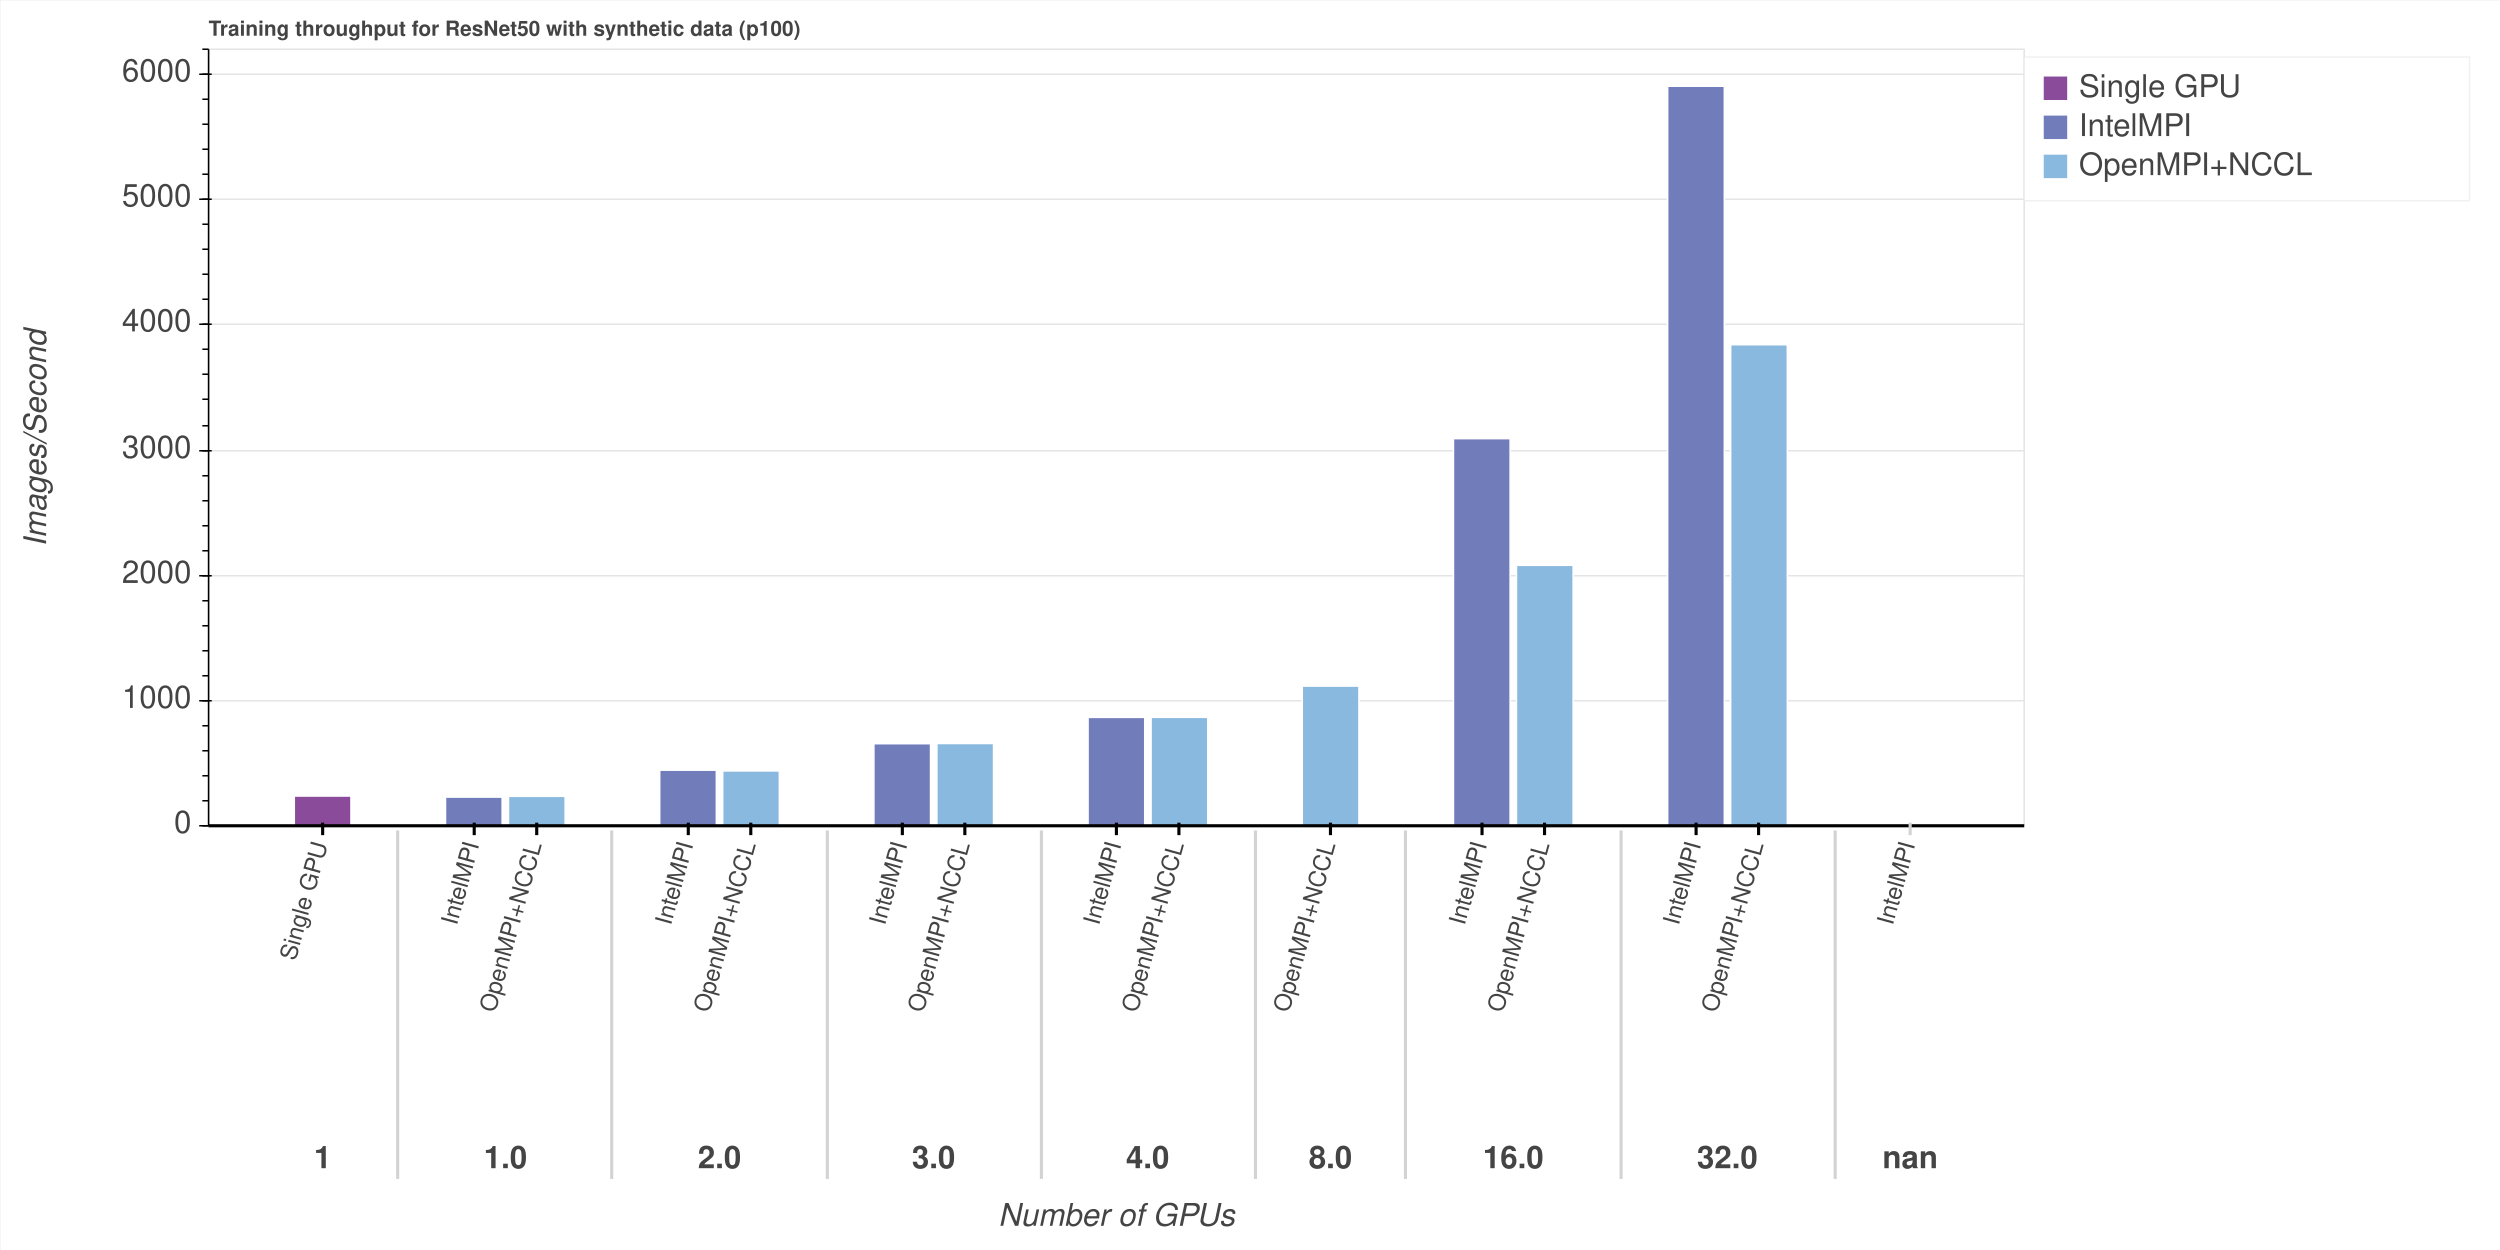
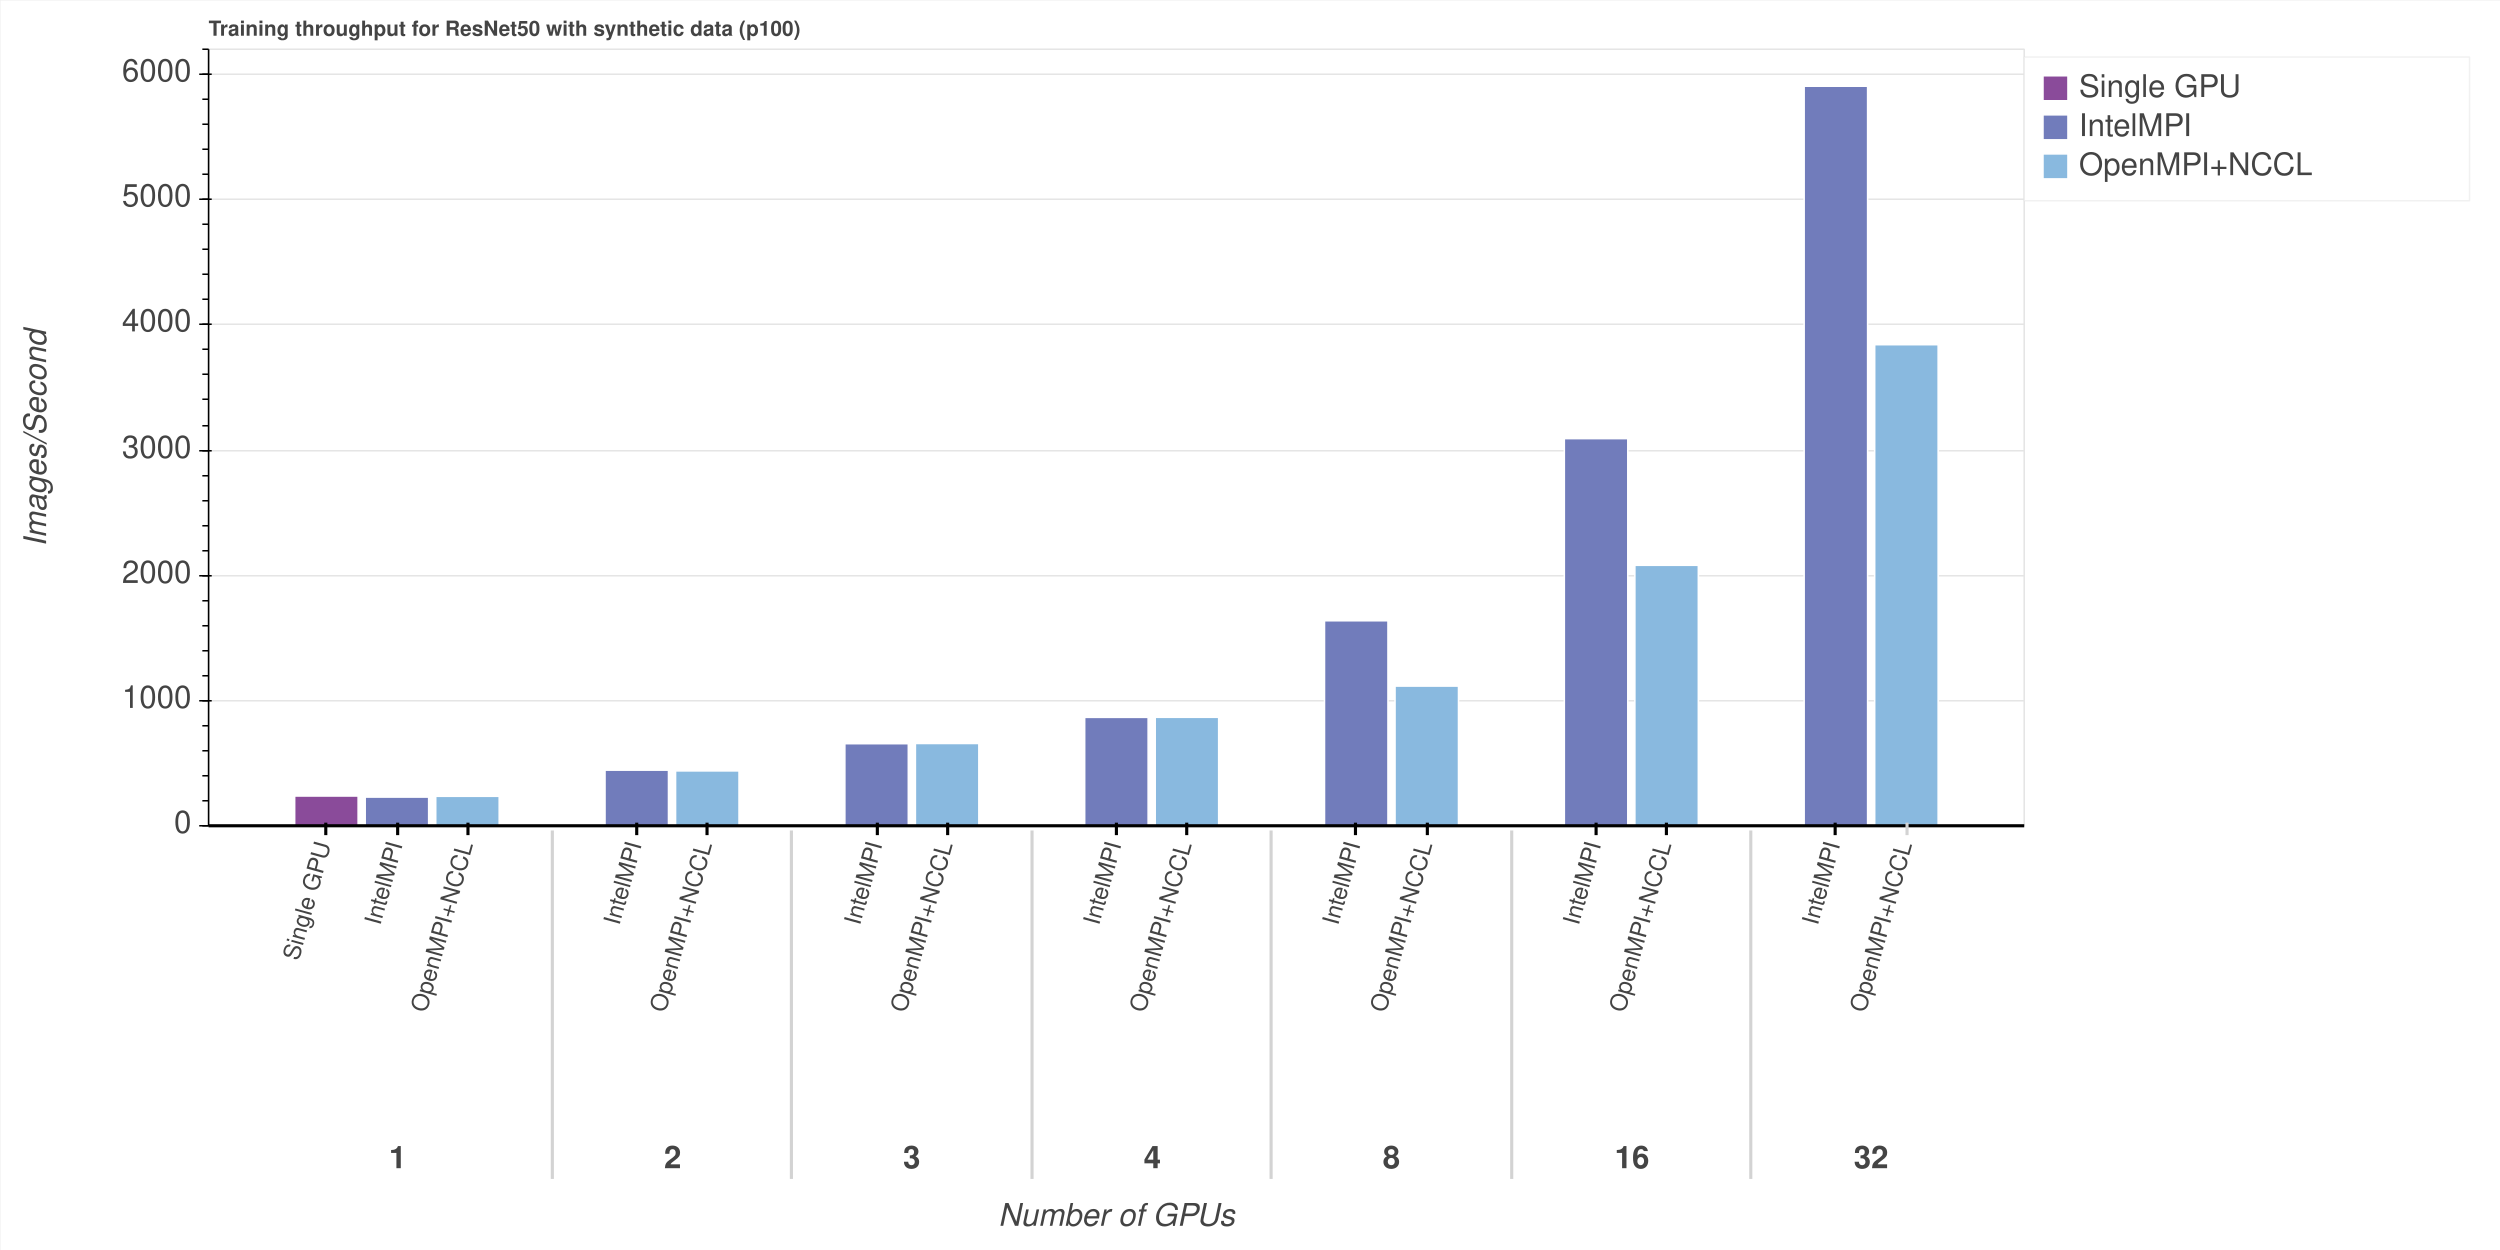
<svg xmlns="http://www.w3.org/2000/svg" version="1.1" width="1600" height="800" style="width: 1600px; height: 800px;">
  <defs>
-     <clipPath id="HxvTDMxRAUsT">
+     <clipPath id="mDvAvrctDUKO">
      <path fill="none" stroke="none" d=" M 133 31 L 1295 31 L 1295 528 L 133 528 L 133 31 Z" />
    </clipPath>
-     <clipPath id="einOHuRhyEaa">
+     <clipPath id="rTBOwOqoCaKw">
      <path fill="none" stroke="none" d=" M 133 31 L 1295 31 L 1295 528 L 133 528 L 133 31 Z" />
    </clipPath>
  </defs>
  <g>
    <g />
    <g />
    <g />
    <g transform="scale(1,1) translate(0.5,0.5)">
      <rect fill="#FFFFFF" stroke="none" x="0" y="0" width="1600" height="800" />
      <rect fill="#ffffff" stroke="none" x="0" y="0" width="1600" height="800" />
      <rect fill="#FFFFFF" stroke="none" x="133" y="31" width="1162" height="497" />
      <rect fill="#ffffff" stroke="none" x="133" y="31" width="1162" height="497" />
      <g>
        <rect fill="none" stroke="#e5e5e5" x="133" y="31" width="1162" height="497" stroke-linejoin="bevel" stroke-miterlimit="10" />
      </g>
-       <g clip-path="url(#HxvTDMxRAUsT)">
+       <g clip-path="url(#mDvAvrctDUKO)">
        <g>
          <g />
          <g>
            <path fill="none" stroke="#e5e5e5" paint-order="fill stroke markers" d=" M 133 448 L 1295 448" stroke-linejoin="bevel" stroke-miterlimit="10" />
            <path fill="none" stroke="#e5e5e5" paint-order="fill stroke markers" d=" M 133 368 L 1295 368" stroke-linejoin="bevel" stroke-miterlimit="10" />
            <path fill="none" stroke="#e5e5e5" paint-order="fill stroke markers" d=" M 133 288 L 1295 288" stroke-linejoin="bevel" stroke-miterlimit="10" />
            <path fill="none" stroke="#e5e5e5" paint-order="fill stroke markers" d=" M 133 207 L 1295 207" stroke-linejoin="bevel" stroke-miterlimit="10" />
            <path fill="none" stroke="#e5e5e5" paint-order="fill stroke markers" d=" M 133 127 L 1295 127" stroke-linejoin="bevel" stroke-miterlimit="10" />
            <path fill="none" stroke="#e5e5e5" paint-order="fill stroke markers" d=" M 133 47 L 1295 47" stroke-linejoin="bevel" stroke-miterlimit="10" />
          </g>
          <g>
            <path fill="none" stroke="none" />
-             <rect fill="#8a4b9a" stroke="none" x="187.834" y="508.954" width="36.287" height="19.046" />
-             <path fill="none" stroke="white" paint-order="fill stroke markers" d=" M 187.834 508.954 L 224.121 508.954 L 224.121 528 L 187.834 528 L 187.834 508.954 Z" stroke-linejoin="bevel" stroke-miterlimit="10" />
-             <rect fill="#717cbb" stroke="none" x="284.6" y="509.614" width="36.287" height="18.386" />
-             <path fill="none" stroke="white" paint-order="fill stroke markers" d=" M 284.6 509.614 L 320.888 509.614 L 320.888 528 L 284.6 528 L 284.6 509.614 Z" stroke-linejoin="bevel" stroke-miterlimit="10" />
-             <rect fill="#89b9df" stroke="none" x="324.92" y="509.139" width="36.287" height="18.861" />
-             <path fill="none" stroke="white" paint-order="fill stroke markers" d=" M 324.92 509.139 L 361.207 509.139 L 361.207 528 L 324.92 528 L 324.92 509.139 Z" stroke-linejoin="bevel" stroke-miterlimit="10" />
-             <rect fill="#717cbb" stroke="none" x="421.686" y="492.412" width="36.287" height="35.588" />
-             <path fill="none" stroke="white" paint-order="fill stroke markers" d=" M 421.686 492.412 L 457.973 492.412 L 457.973 528 L 421.686 528 L 421.686 492.412 Z" stroke-linejoin="bevel" stroke-miterlimit="10" />
-             <rect fill="#89b9df" stroke="none" x="462.005" y="492.85" width="36.287" height="35.15" />
-             <path fill="none" stroke="white" paint-order="fill stroke markers" d=" M 462.005 492.85 L 498.292 492.85 L 498.292 528 L 462.005 528 L 462.005 492.85 Z" stroke-linejoin="bevel" stroke-miterlimit="10" />
-             <rect fill="#717cbb" stroke="none" x="558.771" y="475.473" width="36.287" height="52.527" />
-             <path fill="none" stroke="white" paint-order="fill stroke markers" d=" M 558.771 475.473 L 595.058 475.473 L 595.058 528 L 558.771 528 L 558.771 475.473 Z" stroke-linejoin="bevel" stroke-miterlimit="10" />
-             <rect fill="#89b9df" stroke="none" x="599.09" y="475.34" width="36.287" height="52.66" />
-             <path fill="none" stroke="white" paint-order="fill stroke markers" d=" M 599.09 475.34 L 635.378 475.34 L 635.378 528 L 599.09 528 L 599.09 475.34 Z" stroke-linejoin="bevel" stroke-miterlimit="10" />
-             <rect fill="#717cbb" stroke="none" x="695.856" y="458.617" width="36.287" height="69.383" />
-             <path fill="none" stroke="white" paint-order="fill stroke markers" d=" M 695.856 458.617 L 732.144 458.617 L 732.144 528 L 695.856 528 L 695.856 458.617 Z" stroke-linejoin="bevel" stroke-miterlimit="10" />
-             <rect fill="#89b9df" stroke="none" x="736.176" y="458.572" width="36.287" height="69.428" />
-             <path fill="none" stroke="white" paint-order="fill stroke markers" d=" M 736.176 458.572 L 772.463 458.572 L 772.463 528 L 736.176 528 L 736.176 458.572 Z" stroke-linejoin="bevel" stroke-miterlimit="10" />
-             <rect fill="#89b9df" stroke="none" x="832.942" y="438.586" width="36.287" height="89.414" />
-             <path fill="none" stroke="white" paint-order="fill stroke markers" d=" M 832.942 438.586 L 869.229 438.586 L 869.229 528 L 832.942 528 L 832.942 438.586 Z" stroke-linejoin="bevel" stroke-miterlimit="10" />
-             <rect fill="#717cbb" stroke="none" x="929.708" y="280.233" width="36.287" height="247.767" />
-             <path fill="none" stroke="white" paint-order="fill stroke markers" d=" M 929.708 280.233 L 965.995 280.233 L 965.995 528 L 929.708 528 L 929.708 280.233 Z" stroke-linejoin="bevel" stroke-miterlimit="10" />
-             <rect fill="#89b9df" stroke="none" x="970.027" y="361.288" width="36.287" height="166.712" />
-             <path fill="none" stroke="white" paint-order="fill stroke markers" d=" M 970.027 361.288 L 1006.314 361.288 L 1006.314 528 L 970.027 528 L 970.027 361.288 Z" stroke-linejoin="bevel" stroke-miterlimit="10" />
-             <rect fill="#717cbb" stroke="none" x="1066.793" y="54.667" width="36.287" height="473.333" />
-             <path fill="none" stroke="white" paint-order="fill stroke markers" d=" M 1066.793 54.667 L 1103.08 54.667 L 1103.08 528 L 1066.793 528 L 1066.793 54.667 Z" stroke-linejoin="bevel" stroke-miterlimit="10" />
-             <rect fill="#89b9df" stroke="none" x="1107.112" y="220.096" width="36.287" height="307.904" />
-             <path fill="none" stroke="white" paint-order="fill stroke markers" d=" M 1107.112 220.096 L 1143.4 220.096 L 1143.4 528 L 1107.112 528 L 1107.112 220.096 Z" stroke-linejoin="bevel" stroke-miterlimit="10" />
-           </g>
-         </g>
-       </g>
-       <g clip-path="url(#einOHuRhyEaa)">
+             <rect fill="#8a4b9a" stroke="none" x="188.075" y="508.954" width="40.629" height="19.046" />
+             <path fill="none" stroke="white" paint-order="fill stroke markers" d=" M 188.075 508.954 L 228.705 508.954 L 228.705 528 L 188.075 528 L 188.075 508.954 Z" stroke-linejoin="bevel" stroke-miterlimit="10" />
+             <rect fill="#717cbb" stroke="none" x="233.219" y="509.614" width="40.629" height="18.386" />
+             <path fill="none" stroke="white" paint-order="fill stroke markers" d=" M 233.219 509.614 L 273.848 509.614 L 273.848 528 L 233.219 528 L 233.219 509.614 Z" stroke-linejoin="bevel" stroke-miterlimit="10" />
+             <rect fill="#89b9df" stroke="none" x="278.363" y="509.139" width="40.629" height="18.861" />
+             <path fill="none" stroke="white" paint-order="fill stroke markers" d=" M 278.363 509.139 L 318.992 509.139 L 318.992 528 L 278.363 528 L 278.363 509.139 Z" stroke-linejoin="bevel" stroke-miterlimit="10" />
+             <rect fill="#717cbb" stroke="none" x="386.708" y="492.412" width="40.629" height="35.588" />
+             <path fill="none" stroke="white" paint-order="fill stroke markers" d=" M 386.708 492.412 L 427.337 492.412 L 427.337 528 L 386.708 528 L 386.708 492.412 Z" stroke-linejoin="bevel" stroke-miterlimit="10" />
+             <rect fill="#89b9df" stroke="none" x="431.852" y="492.85" width="40.629" height="35.15" />
+             <path fill="none" stroke="white" paint-order="fill stroke markers" d=" M 431.852 492.85 L 472.481 492.85 L 472.481 528 L 431.852 528 L 431.852 492.85 Z" stroke-linejoin="bevel" stroke-miterlimit="10" />
+             <rect fill="#717cbb" stroke="none" x="540.197" y="475.473" width="40.629" height="52.527" />
+             <path fill="none" stroke="white" paint-order="fill stroke markers" d=" M 540.197 475.473 L 580.826 475.473 L 580.826 528 L 540.197 528 L 540.197 475.473 Z" stroke-linejoin="bevel" stroke-miterlimit="10" />
+             <rect fill="#89b9df" stroke="none" x="585.34" y="475.34" width="40.629" height="52.66" />
+             <path fill="none" stroke="white" paint-order="fill stroke markers" d=" M 585.34 475.34 L 625.97 475.34 L 625.97 528 L 585.34 528 L 585.34 475.34 Z" stroke-linejoin="bevel" stroke-miterlimit="10" />
+             <rect fill="#717cbb" stroke="none" x="693.685" y="458.617" width="40.629" height="69.383" />
+             <path fill="none" stroke="white" paint-order="fill stroke markers" d=" M 693.685 458.617 L 734.315 458.617 L 734.315 528 L 693.685 528 L 693.685 458.617 Z" stroke-linejoin="bevel" stroke-miterlimit="10" />
+             <rect fill="#89b9df" stroke="none" x="738.829" y="458.572" width="40.629" height="69.428" />
+             <path fill="none" stroke="white" paint-order="fill stroke markers" d=" M 738.829 458.572 L 779.458 458.572 L 779.458 528 L 738.829 528 L 738.829 458.572 Z" stroke-linejoin="bevel" stroke-miterlimit="10" />
+             <rect fill="#717cbb" stroke="none" x="847.174" y="396.794" width="40.629" height="131.206" />
+             <path fill="none" stroke="white" paint-order="fill stroke markers" d=" M 847.174 396.794 L 887.803 396.794 L 887.803 528 L 847.174 528 L 847.174 396.794 Z" stroke-linejoin="bevel" stroke-miterlimit="10" />
+             <rect fill="#89b9df" stroke="none" x="892.318" y="438.586" width="40.629" height="89.414" />
+             <path fill="none" stroke="white" paint-order="fill stroke markers" d=" M 892.318 438.586 L 932.947 438.586 L 932.947 528 L 892.318 528 L 892.318 438.586 Z" stroke-linejoin="bevel" stroke-miterlimit="10" />
+             <rect fill="#717cbb" stroke="none" x="1000.663" y="280.233" width="40.629" height="247.767" />
+             <path fill="none" stroke="white" paint-order="fill stroke markers" d=" M 1000.663 280.233 L 1041.292 280.233 L 1041.292 528 L 1000.663 528 L 1000.663 280.233 Z" stroke-linejoin="bevel" stroke-miterlimit="10" />
+             <rect fill="#89b9df" stroke="none" x="1045.807" y="361.288" width="40.629" height="166.712" />
+             <path fill="none" stroke="white" paint-order="fill stroke markers" d=" M 1045.807 361.288 L 1086.436 361.288 L 1086.436 528 L 1045.807 528 L 1045.807 361.288 Z" stroke-linejoin="bevel" stroke-miterlimit="10" />
+             <rect fill="#717cbb" stroke="none" x="1154.152" y="54.667" width="40.629" height="473.333" />
+             <path fill="none" stroke="white" paint-order="fill stroke markers" d=" M 1154.152 54.667 L 1194.781 54.667 L 1194.781 528 L 1154.152 528 L 1154.152 54.667 Z" stroke-linejoin="bevel" stroke-miterlimit="10" />
+             <rect fill="#89b9df" stroke="none" x="1199.295" y="220.096" width="40.629" height="307.904" />
+             <path fill="none" stroke="white" paint-order="fill stroke markers" d=" M 1199.295 220.096 L 1239.925 220.096 L 1239.925 528 L 1199.295 528 L 1199.295 220.096 Z" stroke-linejoin="bevel" stroke-miterlimit="10" />
+           </g>
+         </g>
+       </g>
+       <g clip-path="url(#rTBOwOqoCaKw)">
        <g />
      </g>
      <g>
        <g fill="#444444" stroke="lightgrey" stroke-linejoin="bevel" stroke-miterlimit="10" stroke-width="2">
          <path fill="none" stroke="black" paint-order="fill stroke markers" d=" M 133 528 L 1295 528" stroke-linejoin="bevel" stroke-miterlimit="10" />
-           <path fill="none" stroke="black" paint-order="fill stroke markers" d=" M 206 534 L 206 526" stroke-linejoin="bevel" stroke-miterlimit="10" />
-           <path fill="none" stroke="black" paint-order="fill stroke markers" d=" M 303 534 L 303 526" stroke-linejoin="bevel" stroke-miterlimit="10" />
-           <path fill="none" stroke="black" paint-order="fill stroke markers" d=" M 343 534 L 343 526" stroke-linejoin="bevel" stroke-miterlimit="10" />
-           <path fill="none" stroke="black" paint-order="fill stroke markers" d=" M 440 534 L 440 526" stroke-linejoin="bevel" stroke-miterlimit="10" />
-           <path fill="none" stroke="black" paint-order="fill stroke markers" d=" M 480 534 L 480 526" stroke-linejoin="bevel" stroke-miterlimit="10" />
-           <path fill="none" stroke="black" paint-order="fill stroke markers" d=" M 577 534 L 577 526" stroke-linejoin="bevel" stroke-miterlimit="10" />
-           <path fill="none" stroke="black" paint-order="fill stroke markers" d=" M 617 534 L 617 526" stroke-linejoin="bevel" stroke-miterlimit="10" />
+           <path fill="none" stroke="black" paint-order="fill stroke markers" d=" M 208 534 L 208 526" stroke-linejoin="bevel" stroke-miterlimit="10" />
+           <path fill="none" stroke="black" paint-order="fill stroke markers" d=" M 254 534 L 254 526" stroke-linejoin="bevel" stroke-miterlimit="10" />
+           <path fill="none" stroke="black" paint-order="fill stroke markers" d=" M 299 534 L 299 526" stroke-linejoin="bevel" stroke-miterlimit="10" />
+           <path fill="none" stroke="black" paint-order="fill stroke markers" d=" M 407 534 L 407 526" stroke-linejoin="bevel" stroke-miterlimit="10" />
+           <path fill="none" stroke="black" paint-order="fill stroke markers" d=" M 452 534 L 452 526" stroke-linejoin="bevel" stroke-miterlimit="10" />
+           <path fill="none" stroke="black" paint-order="fill stroke markers" d=" M 561 534 L 561 526" stroke-linejoin="bevel" stroke-miterlimit="10" />
+           <path fill="none" stroke="black" paint-order="fill stroke markers" d=" M 606 534 L 606 526" stroke-linejoin="bevel" stroke-miterlimit="10" />
          <path fill="none" stroke="black" paint-order="fill stroke markers" d=" M 714 534 L 714 526" stroke-linejoin="bevel" stroke-miterlimit="10" />
-           <path fill="none" stroke="black" paint-order="fill stroke markers" d=" M 754 534 L 754 526" stroke-linejoin="bevel" stroke-miterlimit="10" />
-           <path fill="none" stroke="black" paint-order="fill stroke markers" d=" M 851 534 L 851 526" stroke-linejoin="bevel" stroke-miterlimit="10" />
-           <path fill="none" stroke="black" paint-order="fill stroke markers" d=" M 948 534 L 948 526" stroke-linejoin="bevel" stroke-miterlimit="10" />
-           <path fill="none" stroke="black" paint-order="fill stroke markers" d=" M 988 534 L 988 526" stroke-linejoin="bevel" stroke-miterlimit="10" />
-           <path fill="none" stroke="black" paint-order="fill stroke markers" d=" M 1085 534 L 1085 526" stroke-linejoin="bevel" stroke-miterlimit="10" />
-           <path fill="none" stroke="black" paint-order="fill stroke markers" d=" M 1125 534 L 1125 526" stroke-linejoin="bevel" stroke-miterlimit="10" />
-           <path fill="" stroke="" paint-order="fill stroke markers" d=" M 1222 534 L 1222 526" stroke-linejoin="bevel" stroke-miterlimit="10" />
-           <g transform="translate(206,539) rotate(-74.48451,0,0)">
+           <path fill="none" stroke="black" paint-order="fill stroke markers" d=" M 759 534 L 759 526" stroke-linejoin="bevel" stroke-miterlimit="10" />
+           <path fill="none" stroke="black" paint-order="fill stroke markers" d=" M 867 534 L 867 526" stroke-linejoin="bevel" stroke-miterlimit="10" />
+           <path fill="none" stroke="black" paint-order="fill stroke markers" d=" M 913 534 L 913 526" stroke-linejoin="bevel" stroke-miterlimit="10" />
+           <path fill="none" stroke="black" paint-order="fill stroke markers" d=" M 1021 534 L 1021 526" stroke-linejoin="bevel" stroke-miterlimit="10" />
+           <path fill="none" stroke="black" paint-order="fill stroke markers" d=" M 1066 534 L 1066 526" stroke-linejoin="bevel" stroke-miterlimit="10" />
+           <path fill="none" stroke="black" paint-order="fill stroke markers" d=" M 1174 534 L 1174 526" stroke-linejoin="bevel" stroke-miterlimit="10" />
+           <path fill="" stroke="" paint-order="fill stroke markers" d=" M 1220 534 L 1220 526" stroke-linejoin="bevel" stroke-miterlimit="10" />
+           <g transform="translate(208,539) rotate(-74.48451,0,0)">
            <text fill="" stroke="none" font-family="helvetica" font-size="15px" font-style="normal" font-weight="normal" text-decoration="normal" x="0" y="0" text-anchor="end" dominant-baseline="central">Single GPU</text>
-             <g transform="rotate(74.48451,0,0) translate(-206,-539) translate(303,539) rotate(-74.48451,0,0)">
+             <g transform="rotate(74.48451,0,0) translate(-208,-539) translate(254,539) rotate(-74.48451,0,0)">
              <text fill="" stroke="none" font-family="helvetica" font-size="15px" font-style="normal" font-weight="normal" text-decoration="normal" x="0" y="0" text-anchor="end" dominant-baseline="central">IntelMPI</text>
-               <g transform="rotate(74.48451,0,0) translate(-303,-539) translate(343,539) rotate(-74.48451,0,0)">
+               <g transform="rotate(74.48451,0,0) translate(-254,-539) translate(299,539) rotate(-74.48451,0,0)">
                <text fill="" stroke="none" font-family="helvetica" font-size="15px" font-style="normal" font-weight="normal" text-decoration="normal" x="0" y="0" text-anchor="end" dominant-baseline="central">OpenMPI+NCCL</text>
-                 <g transform="rotate(74.48451,0,0) translate(-343,-539) translate(440,539) rotate(-74.48451,0,0)">
+                 <g transform="rotate(74.48451,0,0) translate(-299,-539) translate(407,539) rotate(-74.48451,0,0)">
                  <text fill="" stroke="none" font-family="helvetica" font-size="15px" font-style="normal" font-weight="normal" text-decoration="normal" x="0" y="0" text-anchor="end" dominant-baseline="central">IntelMPI</text>
-                   <g transform="rotate(74.48451,0,0) translate(-440,-539) translate(480,539) rotate(-74.48451,0,0)">
+                   <g transform="rotate(74.48451,0,0) translate(-407,-539) translate(452,539) rotate(-74.48451,0,0)">
                    <text fill="" stroke="none" font-family="helvetica" font-size="15px" font-style="normal" font-weight="normal" text-decoration="normal" x="0" y="0" text-anchor="end" dominant-baseline="central">OpenMPI+NCCL</text>
-                     <g transform="rotate(74.48451,0,0) translate(-480,-539) translate(577,539) rotate(-74.48451,0,0)">
+                     <g transform="rotate(74.48451,0,0) translate(-452,-539) translate(561,539) rotate(-74.48451,0,0)">
                      <text fill="" stroke="none" font-family="helvetica" font-size="15px" font-style="normal" font-weight="normal" text-decoration="normal" x="0" y="0" text-anchor="end" dominant-baseline="central">IntelMPI</text>
-                       <g transform="rotate(74.48451,0,0) translate(-577,-539) translate(617,539) rotate(-74.48451,0,0)">
+                       <g transform="rotate(74.48451,0,0) translate(-561,-539) translate(606,539) rotate(-74.48451,0,0)">
                        <text fill="" stroke="none" font-family="helvetica" font-size="15px" font-style="normal" font-weight="normal" text-decoration="normal" x="0" y="0" text-anchor="end" dominant-baseline="central">OpenMPI+NCCL</text>
-                         <g transform="rotate(74.48451,0,0) translate(-617,-539) translate(714,539) rotate(-74.48451,0,0)">
+                         <g transform="rotate(74.48451,0,0) translate(-606,-539) translate(714,539) rotate(-74.48451,0,0)">
                          <text fill="" stroke="none" font-family="helvetica" font-size="15px" font-style="normal" font-weight="normal" text-decoration="normal" x="0" y="0" text-anchor="end" dominant-baseline="central">IntelMPI</text>
-                           <g transform="rotate(74.48451,0,0) translate(-714,-539) translate(754,539) rotate(-74.48451,0,0)">
+                           <g transform="rotate(74.48451,0,0) translate(-714,-539) translate(759,539) rotate(-74.48451,0,0)">
                            <text fill="" stroke="none" font-family="helvetica" font-size="15px" font-style="normal" font-weight="normal" text-decoration="normal" x="0" y="0" text-anchor="end" dominant-baseline="central">OpenMPI+NCCL</text>
-                             <g transform="rotate(74.48451,0,0) translate(-754,-539) translate(851,539) rotate(-74.48451,0,0)">
-                               <text fill="" stroke="none" font-family="helvetica" font-size="15px" font-style="normal" font-weight="normal" text-decoration="normal" x="0" y="0" text-anchor="end" dominant-baseline="central">OpenMPI+NCCL</text>
-                               <g transform="rotate(74.48451,0,0) translate(-851,-539) translate(948,539) rotate(-74.48451,0,0)">
-                                 <text fill="" stroke="none" font-family="helvetica" font-size="15px" font-style="normal" font-weight="normal" text-decoration="normal" x="0" y="0" text-anchor="end" dominant-baseline="central">IntelMPI</text>
-                                 <g transform="rotate(74.48451,0,0) translate(-948,-539) translate(988,539) rotate(-74.48451,0,0)">
-                                   <text fill="" stroke="none" font-family="helvetica" font-size="15px" font-style="normal" font-weight="normal" text-decoration="normal" x="0" y="0" text-anchor="end" dominant-baseline="central">OpenMPI+NCCL</text>
-                                   <g transform="rotate(74.48451,0,0) translate(-988,-539) translate(1085,539) rotate(-74.48451,0,0)">
-                                     <text fill="" stroke="none" font-family="helvetica" font-size="15px" font-style="normal" font-weight="normal" text-decoration="normal" x="0" y="0" text-anchor="end" dominant-baseline="central">IntelMPI</text>
-                                     <g transform="rotate(74.48451,0,0) translate(-1085,-539) translate(1125,539) rotate(-74.48451,0,0)">
-                                       <text fill="" stroke="none" font-family="helvetica" font-size="15px" font-style="normal" font-weight="normal" text-decoration="normal" x="0" y="0" text-anchor="end" dominant-baseline="central">OpenMPI+NCCL</text>
-                                       <g transform="rotate(74.48451,0,0) translate(-1125,-539) translate(1222,539) rotate(-74.48451,0,0)">
-                                         <text fill="" stroke="none" font-family="helvetica" font-size="15px" font-style="normal" font-weight="normal" text-decoration="normal" x="0" y="0" text-anchor="end" dominant-baseline="central">IntelMPI</text>
-                                         <g transform="rotate(74.48451,0,0) translate(-1222,-539) translate(206,738) rotate(0,0,0)">
+                             <g transform="rotate(74.48451,0,0) translate(-759,-539) translate(867,539) rotate(-74.48451,0,0)">
+                               <text fill="" stroke="none" font-family="helvetica" font-size="15px" font-style="normal" font-weight="normal" text-decoration="normal" x="0" y="0" text-anchor="end" dominant-baseline="central">IntelMPI</text>
+                               <g transform="rotate(74.48451,0,0) translate(-867,-539) translate(913,539) rotate(-74.48451,0,0)">
+                                 <text fill="" stroke="none" font-family="helvetica" font-size="15px" font-style="normal" font-weight="normal" text-decoration="normal" x="0" y="0" text-anchor="end" dominant-baseline="central">OpenMPI+NCCL</text>
+                                 <g transform="rotate(74.48451,0,0) translate(-913,-539) translate(1021,539) rotate(-74.48451,0,0)">
+                                   <text fill="" stroke="none" font-family="helvetica" font-size="15px" font-style="normal" font-weight="normal" text-decoration="normal" x="0" y="0" text-anchor="end" dominant-baseline="central">IntelMPI</text>
+                                   <g transform="rotate(74.48451,0,0) translate(-1021,-539) translate(1066,539) rotate(-74.48451,0,0)">
+                                     <text fill="" stroke="none" font-family="helvetica" font-size="15px" font-style="normal" font-weight="normal" text-decoration="normal" x="0" y="0" text-anchor="end" dominant-baseline="central">OpenMPI+NCCL</text>
+                                     <g transform="rotate(74.48451,0,0) translate(-1066,-539) translate(1174,539) rotate(-74.48451,0,0)">
+                                       <text fill="" stroke="none" font-family="helvetica" font-size="15px" font-style="normal" font-weight="normal" text-decoration="normal" x="0" y="0" text-anchor="end" dominant-baseline="central">IntelMPI</text>
+                                       <g transform="rotate(74.48451,0,0) translate(-1174,-539) translate(1220,539) rotate(-74.48451,0,0)">
+                                         <text fill="" stroke="none" font-family="helvetica" font-size="15px" font-style="normal" font-weight="normal" text-decoration="normal" x="0" y="0" text-anchor="end" dominant-baseline="central">OpenMPI+NCCL</text>
+                                         <g transform="rotate(74.48451,0,0) translate(-1220,-539) translate(254,738) rotate(0,0,0)">
                                          <text fill="" stroke="none" font-family="helvetica" font-size="20px" font-style="normal" font-weight="bold" text-decoration="normal" x="0" y="0" text-anchor="middle" dominant-baseline="hanging">1</text>
-                                           <g transform="rotate(0,0,0) translate(-206,-738) translate(323,738) rotate(0,0,0)">
-                                             <text fill="" stroke="none" font-family="helvetica" font-size="20px" font-style="normal" font-weight="bold" text-decoration="normal" x="0" y="0" text-anchor="middle" dominant-baseline="hanging">1.0</text>
-                                             <g transform="rotate(0,0,0) translate(-323,-738) translate(460,738) rotate(0,0,0)">
-                                               <text fill="" stroke="none" font-family="helvetica" font-size="20px" font-style="normal" font-weight="bold" text-decoration="normal" x="0" y="0" text-anchor="middle" dominant-baseline="hanging">2.0</text>
-                                               <g transform="rotate(0,0,0) translate(-460,-738) translate(597,738) rotate(0,0,0)">
-                                                 <text fill="" stroke="none" font-family="helvetica" font-size="20px" font-style="normal" font-weight="bold" text-decoration="normal" x="0" y="0" text-anchor="middle" dominant-baseline="hanging">3.0</text>
-                                                 <g transform="rotate(0,0,0) translate(-597,-738) translate(734,738) rotate(0,0,0)">
-                                                   <text fill="" stroke="none" font-family="helvetica" font-size="20px" font-style="normal" font-weight="bold" text-decoration="normal" x="0" y="0" text-anchor="middle" dominant-baseline="hanging">4.0</text>
-                                                   <g transform="rotate(0,0,0) translate(-734,-738) translate(851,738) rotate(0,0,0)">
-                                                     <text fill="" stroke="none" font-family="helvetica" font-size="20px" font-style="normal" font-weight="bold" text-decoration="normal" x="0" y="0" text-anchor="middle" dominant-baseline="hanging">8.0</text>
-                                                     <g transform="rotate(0,0,0) translate(-851,-738) translate(968,738) rotate(0,0,0)">
-                                                       <text fill="" stroke="none" font-family="helvetica" font-size="20px" font-style="normal" font-weight="bold" text-decoration="normal" x="0" y="0" text-anchor="middle" dominant-baseline="hanging">16.0</text>
-                                                       <g transform="rotate(0,0,0) translate(-968,-738) translate(1105,738) rotate(0,0,0)">
-                                                         <text fill="" stroke="none" font-family="helvetica" font-size="20px" font-style="normal" font-weight="bold" text-decoration="normal" x="0" y="0" text-anchor="middle" dominant-baseline="hanging">32.0</text>
-                                                         <g transform="rotate(0,0,0) translate(-1105,-738) translate(1222,738) rotate(0,0,0)">
-                                                           <text fill="" stroke="none" font-family="helvetica" font-size="20px" font-style="normal" font-weight="bold" text-decoration="normal" x="0" y="0" text-anchor="middle" dominant-baseline="hanging">nan</text>
-                                                           <g transform="rotate(0,0,0) translate(-1222,-738) translate(714,771) rotate(0,0,0)">
-                                                             <text fill="" stroke="none" font-family="helvetica" font-size="20px" font-style="italic" font-weight="normal" text-decoration="normal" x="0" y="0" text-anchor="middle" dominant-baseline="hanging">Number of GPUs</text>
-                                                             <g transform="rotate(0,0,0) translate(-714,-771)">
-                                                               <path fill="none" stroke="" paint-order="fill stroke markers" d=" M 254 754 L 254 531" />
-                                                               <path fill="none" stroke="" paint-order="fill stroke markers" d=" M 391 754 L 391 531" />
-                                                               <path fill="none" stroke="" paint-order="fill stroke markers" d=" M 529 754 L 529 531" />
-                                                               <path fill="none" stroke="" paint-order="fill stroke markers" d=" M 666 754 L 666 531" />
-                                                               <path fill="none" stroke="" paint-order="fill stroke markers" d=" M 803 754 L 803 531" />
-                                                               <path fill="none" stroke="" paint-order="fill stroke markers" d=" M 899 754 L 899 531" />
-                                                               <path fill="none" stroke="" paint-order="fill stroke markers" d=" M 1037 754 L 1037 531" />
-                                                               <path fill="none" stroke="" paint-order="fill stroke markers" d=" M 1174 754 L 1174 531" />
-                                                             </g>
-                                                           </g>
+                                           <g transform="rotate(0,0,0) translate(-254,-738) translate(430,738) rotate(0,0,0)">
+                                             <text fill="" stroke="none" font-family="helvetica" font-size="20px" font-style="normal" font-weight="bold" text-decoration="normal" x="0" y="0" text-anchor="middle" dominant-baseline="hanging">2</text>
+                                             <g transform="rotate(0,0,0) translate(-430,-738) translate(583,738) rotate(0,0,0)">
+                                               <text fill="" stroke="none" font-family="helvetica" font-size="20px" font-style="normal" font-weight="bold" text-decoration="normal" x="0" y="0" text-anchor="middle" dominant-baseline="hanging">3</text>
+                                               <g transform="rotate(0,0,0) translate(-583,-738) translate(737,738) rotate(0,0,0)">
+                                                 <text fill="" stroke="none" font-family="helvetica" font-size="20px" font-style="normal" font-weight="bold" text-decoration="normal" x="0" y="0" text-anchor="middle" dominant-baseline="hanging">4</text>
+                                                 <g transform="rotate(0,0,0) translate(-737,-738) translate(890,738) rotate(0,0,0)">
+                                                   <text fill="" stroke="none" font-family="helvetica" font-size="20px" font-style="normal" font-weight="bold" text-decoration="normal" x="0" y="0" text-anchor="middle" dominant-baseline="hanging">8</text>
+                                                   <g transform="rotate(0,0,0) translate(-890,-738) translate(1044,738) rotate(0,0,0)">
+                                                     <text fill="" stroke="none" font-family="helvetica" font-size="20px" font-style="normal" font-weight="bold" text-decoration="normal" x="0" y="0" text-anchor="middle" dominant-baseline="hanging">16</text>
+                                                     <g transform="rotate(0,0,0) translate(-1044,-738) translate(1197,738) rotate(0,0,0)">
+                                                       <text fill="" stroke="none" font-family="helvetica" font-size="20px" font-style="normal" font-weight="bold" text-decoration="normal" x="0" y="0" text-anchor="middle" dominant-baseline="hanging">32</text>
+                                                       <g transform="rotate(0,0,0) translate(-1197,-738) translate(714,771) rotate(0,0,0)">
+                                                         <text fill="" stroke="none" font-family="helvetica" font-size="20px" font-style="italic" font-weight="normal" text-decoration="normal" x="0" y="0" text-anchor="middle" dominant-baseline="hanging">Number of GPUs</text>
+                                                         <g transform="rotate(0,0,0) translate(-714,-771)">
+                                                           <path fill="none" stroke="" paint-order="fill stroke markers" d=" M 353 754 L 353 531" />
+                                                           <path fill="none" stroke="" paint-order="fill stroke markers" d=" M 506 754 L 506 531" />
+                                                           <path fill="none" stroke="" paint-order="fill stroke markers" d=" M 660 754 L 660 531" />
+                                                           <path fill="none" stroke="" paint-order="fill stroke markers" d=" M 813 754 L 813 531" />
+                                                           <path fill="none" stroke="" paint-order="fill stroke markers" d=" M 967 754 L 967 531" />
+                                                           <path fill="none" stroke="" paint-order="fill stroke markers" d=" M 1120 754 L 1120 531" />
                                                        </g>
                                                      </g>
                                                    </g>
                                                  </g>
                                                </g>
                                              </g>
                                            </g>
                                          </g>
                                        </g>
                                      </g>
                                    </g>
                                  </g>
                                </g>
                              </g>
                            </g>
                          </g>
                        </g>
                      </g>
                    </g>
                  </g>
                </g>
              </g>
            </g>
          </g>
        </g>
        <g fill="#444444">
          <path fill="none" stroke="black" paint-order="fill stroke markers" d=" M 133 528 L 133 31" stroke-linejoin="bevel" stroke-miterlimit="10" />
          <path fill="none" stroke="black" paint-order="fill stroke markers" d=" M 127 528 L 135 528" stroke-linejoin="bevel" stroke-miterlimit="10" />
          <path fill="none" stroke="black" paint-order="fill stroke markers" d=" M 127 448 L 135 448" stroke-linejoin="bevel" stroke-miterlimit="10" />
          <path fill="none" stroke="black" paint-order="fill stroke markers" d=" M 127 368 L 135 368" stroke-linejoin="bevel" stroke-miterlimit="10" />
          <path fill="none" stroke="black" paint-order="fill stroke markers" d=" M 127 288 L 135 288" stroke-linejoin="bevel" stroke-miterlimit="10" />
          <path fill="none" stroke="black" paint-order="fill stroke markers" d=" M 127 207 L 135 207" stroke-linejoin="bevel" stroke-miterlimit="10" />
          <path fill="none" stroke="black" paint-order="fill stroke markers" d=" M 127 127 L 135 127" stroke-linejoin="bevel" stroke-miterlimit="10" />
          <path fill="none" stroke="black" paint-order="fill stroke markers" d=" M 127 47 L 135 47" stroke-linejoin="bevel" stroke-miterlimit="10" />
          <path fill="none" stroke="black" paint-order="fill stroke markers" d=" M 129 528 L 133 528" stroke-linejoin="bevel" stroke-miterlimit="10" />
          <path fill="none" stroke="black" paint-order="fill stroke markers" d=" M 129 512 L 133 512" stroke-linejoin="bevel" stroke-miterlimit="10" />
          <path fill="none" stroke="black" paint-order="fill stroke markers" d=" M 129 496 L 133 496" stroke-linejoin="bevel" stroke-miterlimit="10" />
          <path fill="none" stroke="black" paint-order="fill stroke markers" d=" M 129 480 L 133 480" stroke-linejoin="bevel" stroke-miterlimit="10" />
          <path fill="none" stroke="black" paint-order="fill stroke markers" d=" M 129 464 L 133 464" stroke-linejoin="bevel" stroke-miterlimit="10" />
          <path fill="none" stroke="black" paint-order="fill stroke markers" d=" M 129 448 L 133 448" stroke-linejoin="bevel" stroke-miterlimit="10" />
          <path fill="none" stroke="black" paint-order="fill stroke markers" d=" M 129 432 L 133 432" stroke-linejoin="bevel" stroke-miterlimit="10" />
          <path fill="none" stroke="black" paint-order="fill stroke markers" d=" M 129 416 L 133 416" stroke-linejoin="bevel" stroke-miterlimit="10" />
          <path fill="none" stroke="black" paint-order="fill stroke markers" d=" M 129 400 L 133 400" stroke-linejoin="bevel" stroke-miterlimit="10" />
          <path fill="none" stroke="black" paint-order="fill stroke markers" d=" M 129 384 L 133 384" stroke-linejoin="bevel" stroke-miterlimit="10" />
          <path fill="none" stroke="black" paint-order="fill stroke markers" d=" M 129 368 L 133 368" stroke-linejoin="bevel" stroke-miterlimit="10" />
          <path fill="none" stroke="black" paint-order="fill stroke markers" d=" M 129 352 L 133 352" stroke-linejoin="bevel" stroke-miterlimit="10" />
          <path fill="none" stroke="black" paint-order="fill stroke markers" d=" M 129 336 L 133 336" stroke-linejoin="bevel" stroke-miterlimit="10" />
          <path fill="none" stroke="black" paint-order="fill stroke markers" d=" M 129 320 L 133 320" stroke-linejoin="bevel" stroke-miterlimit="10" />
          <path fill="none" stroke="black" paint-order="fill stroke markers" d=" M 129 304 L 133 304" stroke-linejoin="bevel" stroke-miterlimit="10" />
          <path fill="none" stroke="black" paint-order="fill stroke markers" d=" M 129 288 L 133 288" stroke-linejoin="bevel" stroke-miterlimit="10" />
          <path fill="none" stroke="black" paint-order="fill stroke markers" d=" M 129 272 L 133 272" stroke-linejoin="bevel" stroke-miterlimit="10" />
          <path fill="none" stroke="black" paint-order="fill stroke markers" d=" M 129 255 L 133 255" stroke-linejoin="bevel" stroke-miterlimit="10" />
          <path fill="none" stroke="black" paint-order="fill stroke markers" d=" M 129 239 L 133 239" stroke-linejoin="bevel" stroke-miterlimit="10" />
          <path fill="none" stroke="black" paint-order="fill stroke markers" d=" M 129 223 L 133 223" stroke-linejoin="bevel" stroke-miterlimit="10" />
          <path fill="none" stroke="black" paint-order="fill stroke markers" d=" M 129 207 L 133 207" stroke-linejoin="bevel" stroke-miterlimit="10" />
          <path fill="none" stroke="black" paint-order="fill stroke markers" d=" M 129 191 L 133 191" stroke-linejoin="bevel" stroke-miterlimit="10" />
          <path fill="none" stroke="black" paint-order="fill stroke markers" d=" M 129 175 L 133 175" stroke-linejoin="bevel" stroke-miterlimit="10" />
          <path fill="none" stroke="black" paint-order="fill stroke markers" d=" M 129 159 L 133 159" stroke-linejoin="bevel" stroke-miterlimit="10" />
          <path fill="none" stroke="black" paint-order="fill stroke markers" d=" M 129 143 L 133 143" stroke-linejoin="bevel" stroke-miterlimit="10" />
          <path fill="none" stroke="black" paint-order="fill stroke markers" d=" M 129 127 L 133 127" stroke-linejoin="bevel" stroke-miterlimit="10" />
          <path fill="none" stroke="black" paint-order="fill stroke markers" d=" M 129 111 L 133 111" stroke-linejoin="bevel" stroke-miterlimit="10" />
          <path fill="none" stroke="black" paint-order="fill stroke markers" d=" M 129 95 L 133 95" stroke-linejoin="bevel" stroke-miterlimit="10" />
          <path fill="none" stroke="black" paint-order="fill stroke markers" d=" M 129 79 L 133 79" stroke-linejoin="bevel" stroke-miterlimit="10" />
          <path fill="none" stroke="black" paint-order="fill stroke markers" d=" M 129 63 L 133 63" stroke-linejoin="bevel" stroke-miterlimit="10" />
          <path fill="none" stroke="black" paint-order="fill stroke markers" d=" M 129 47 L 133 47" stroke-linejoin="bevel" stroke-miterlimit="10" />
          <path fill="" stroke="black" paint-order="fill stroke markers" d=" M 129 31 L 133 31" stroke-linejoin="bevel" stroke-miterlimit="10" />
          <g transform="translate(122,528) rotate(0,0,0)">
            <text fill="" stroke="none" font-family="helvetica" font-size="20px" font-style="normal" font-weight="normal" text-decoration="normal" x="0" y="0" text-anchor="end" dominant-baseline="central">0</text>
            <g transform="rotate(0,0,0) translate(-122,-528) translate(122,448) rotate(0,0,0)">
              <text fill="" stroke="none" font-family="helvetica" font-size="20px" font-style="normal" font-weight="normal" text-decoration="normal" x="0" y="0" text-anchor="end" dominant-baseline="central">1000</text>
              <g transform="rotate(0,0,0) translate(-122,-448) translate(122,368) rotate(0,0,0)">
                <text fill="" stroke="none" font-family="helvetica" font-size="20px" font-style="normal" font-weight="normal" text-decoration="normal" x="0" y="0" text-anchor="end" dominant-baseline="central">2000</text>
                <g transform="rotate(0,0,0) translate(-122,-368) translate(122,288) rotate(0,0,0)">
                  <text fill="" stroke="none" font-family="helvetica" font-size="20px" font-style="normal" font-weight="normal" text-decoration="normal" x="0" y="0" text-anchor="end" dominant-baseline="central">3000</text>
                  <g transform="rotate(0,0,0) translate(-122,-288) translate(122,207) rotate(0,0,0)">
                    <text fill="" stroke="none" font-family="helvetica" font-size="20px" font-style="normal" font-weight="normal" text-decoration="normal" x="0" y="0" text-anchor="end" dominant-baseline="central">4000</text>
                    <g transform="rotate(0,0,0) translate(-122,-207) translate(122,127) rotate(0,0,0)">
                      <text fill="" stroke="none" font-family="helvetica" font-size="20px" font-style="normal" font-weight="normal" text-decoration="normal" x="0" y="0" text-anchor="end" dominant-baseline="central">5000</text>
                      <g transform="rotate(0,0,0) translate(-122,-127) translate(122,47) rotate(0,0,0)">
                        <text fill="" stroke="none" font-family="helvetica" font-size="20px" font-style="normal" font-weight="normal" text-decoration="normal" x="0" y="0" text-anchor="end" dominant-baseline="central">6000</text>
                        <g transform="rotate(0,0,0) translate(-122,-47) translate(29,280) rotate(-90,0,0)">
                          <text fill="" stroke="none" font-family="helvetica" font-size="20px" font-style="italic" font-weight="normal" text-decoration="normal" x="0" y="0" text-anchor="middle" dominant-baseline="alphabetic">Images/Second</text>
                          <g transform="rotate(90,0,0) translate(-29,-280)" />
                        </g>
                      </g>
                    </g>
                  </g>
                </g>
              </g>
            </g>
          </g>
        </g>
        <g />
        <g>
          <path fill="#ffffff" stroke="#e5e5e5" paint-order="fill stroke markers" d=" M 1295 36 L 1580 36 L 1580 128 L 1295 128 L 1295 36 Z" fill-opacity="0.95" stroke-linejoin="bevel" stroke-miterlimit="10" stroke-opacity="0.5" />
          <text fill="#444444" stroke="none" font-family="helvetica" font-size="20px" font-style="normal" font-weight="normal" text-decoration="normal" x="1330" y="57" text-anchor="start" dominant-baseline="central">Single GPU</text>
          <rect fill="#8a4b9a" stroke="none" x="1307" y="48" width="16" height="16" />
          <path fill="none" stroke="white" paint-order="fill stroke markers" d=" M 1307 48 L 1323 48 L 1323 64 L 1307 64 L 1307 48 Z" stroke-linejoin="bevel" stroke-miterlimit="10" />
          <text fill="#444444" stroke="none" font-family="helvetica" font-size="20px" font-style="normal" font-weight="normal" text-decoration="normal" x="1330" y="82" text-anchor="start" dominant-baseline="central">IntelMPI</text>
          <rect fill="#717cbb" stroke="none" x="1307" y="73" width="16" height="16" />
          <path fill="none" stroke="white" paint-order="fill stroke markers" d=" M 1307 73 L 1323 73 L 1323 89 L 1307 89 L 1307 73 Z" stroke-linejoin="bevel" stroke-miterlimit="10" />
          <text fill="#444444" stroke="none" font-family="helvetica" font-size="20px" font-style="normal" font-weight="normal" text-decoration="normal" x="1330" y="107" text-anchor="start" dominant-baseline="central">OpenMPI+NCCL</text>
          <rect fill="#89b9df" stroke="none" x="1307" y="98" width="16" height="16" />
          <path fill="none" stroke="white" paint-order="fill stroke markers" d=" M 1307 98 L 1323 98 L 1323 114 L 1307 114 L 1307 98 Z" stroke-linejoin="bevel" stroke-miterlimit="10" />
        </g>
        <g fill="#444444">
          <path fill="" stroke="none" d="" />
          <g transform="translate(133,26)">
            <path fill="none" stroke="none" />
            <text fill="" stroke="none" font-family="helvetica" font-size="10pt" font-style="normal" font-weight="bold" text-decoration="normal" x="0" y="0" text-anchor="start" dominant-baseline="text-after-edge">Training throughput for ResNet50 with synthetic data (p100)</text>
          </g>
        </g>
      </g>
    </g>
  </g>
</svg>
